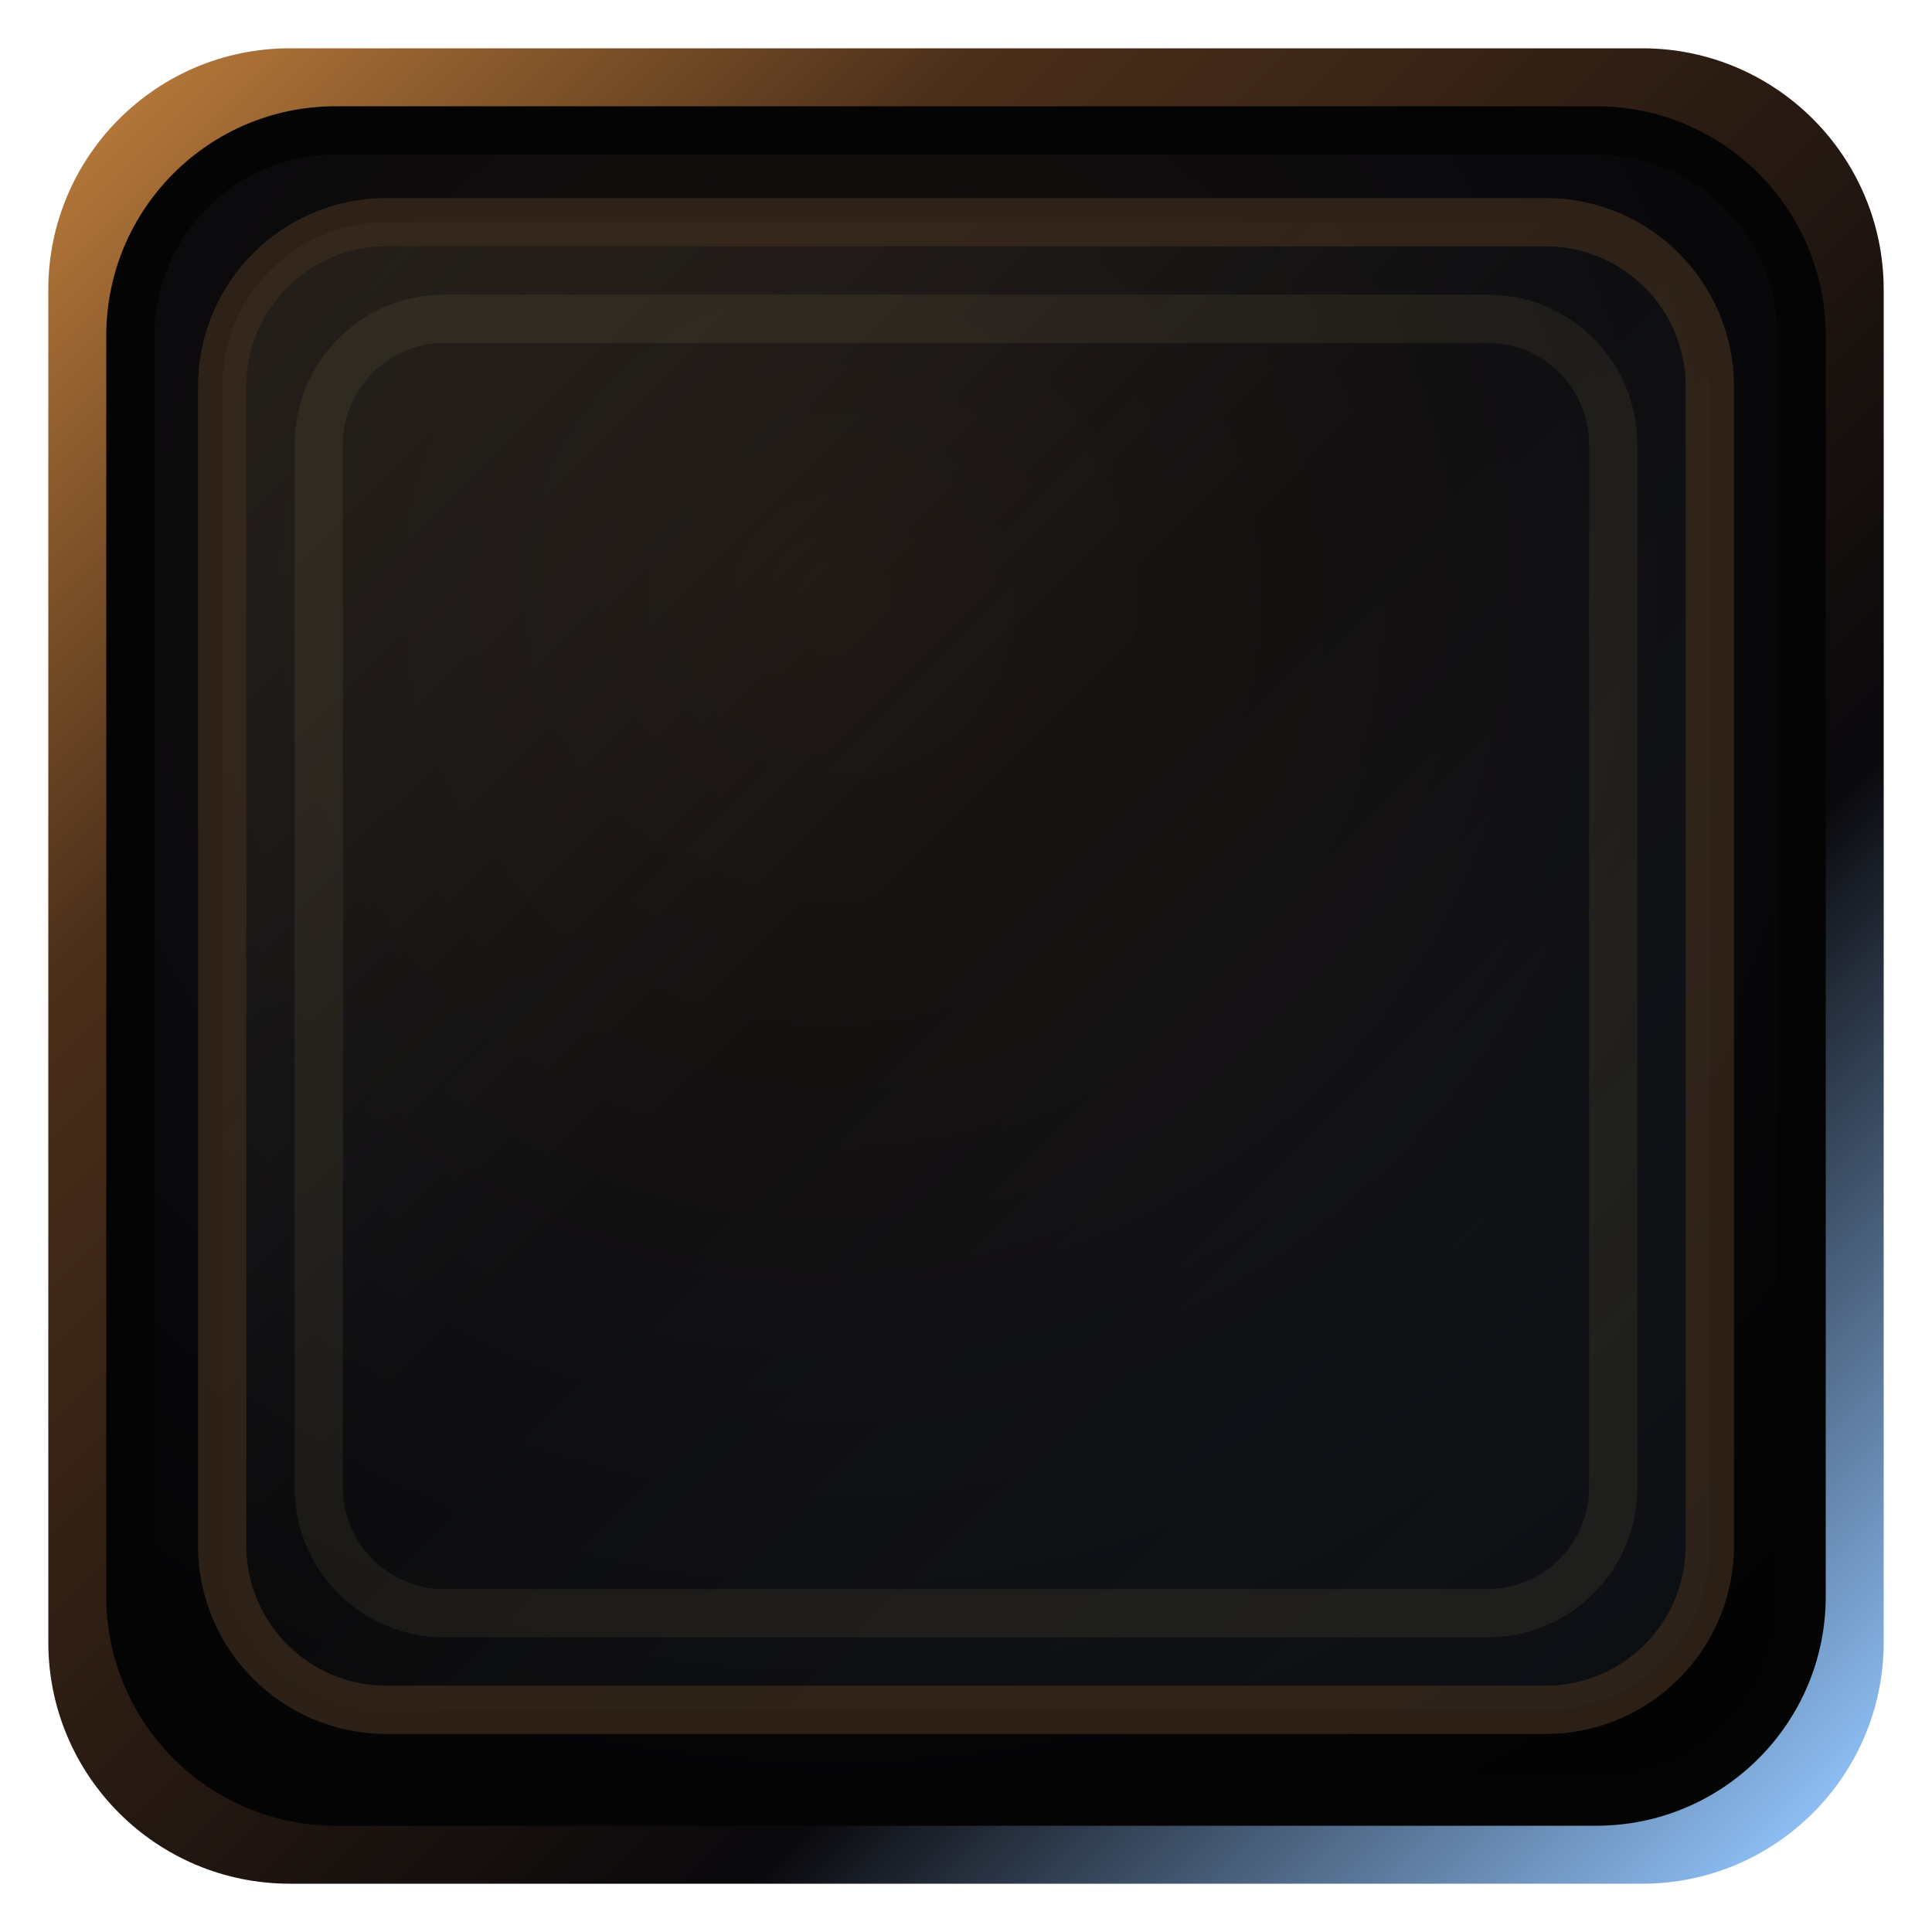
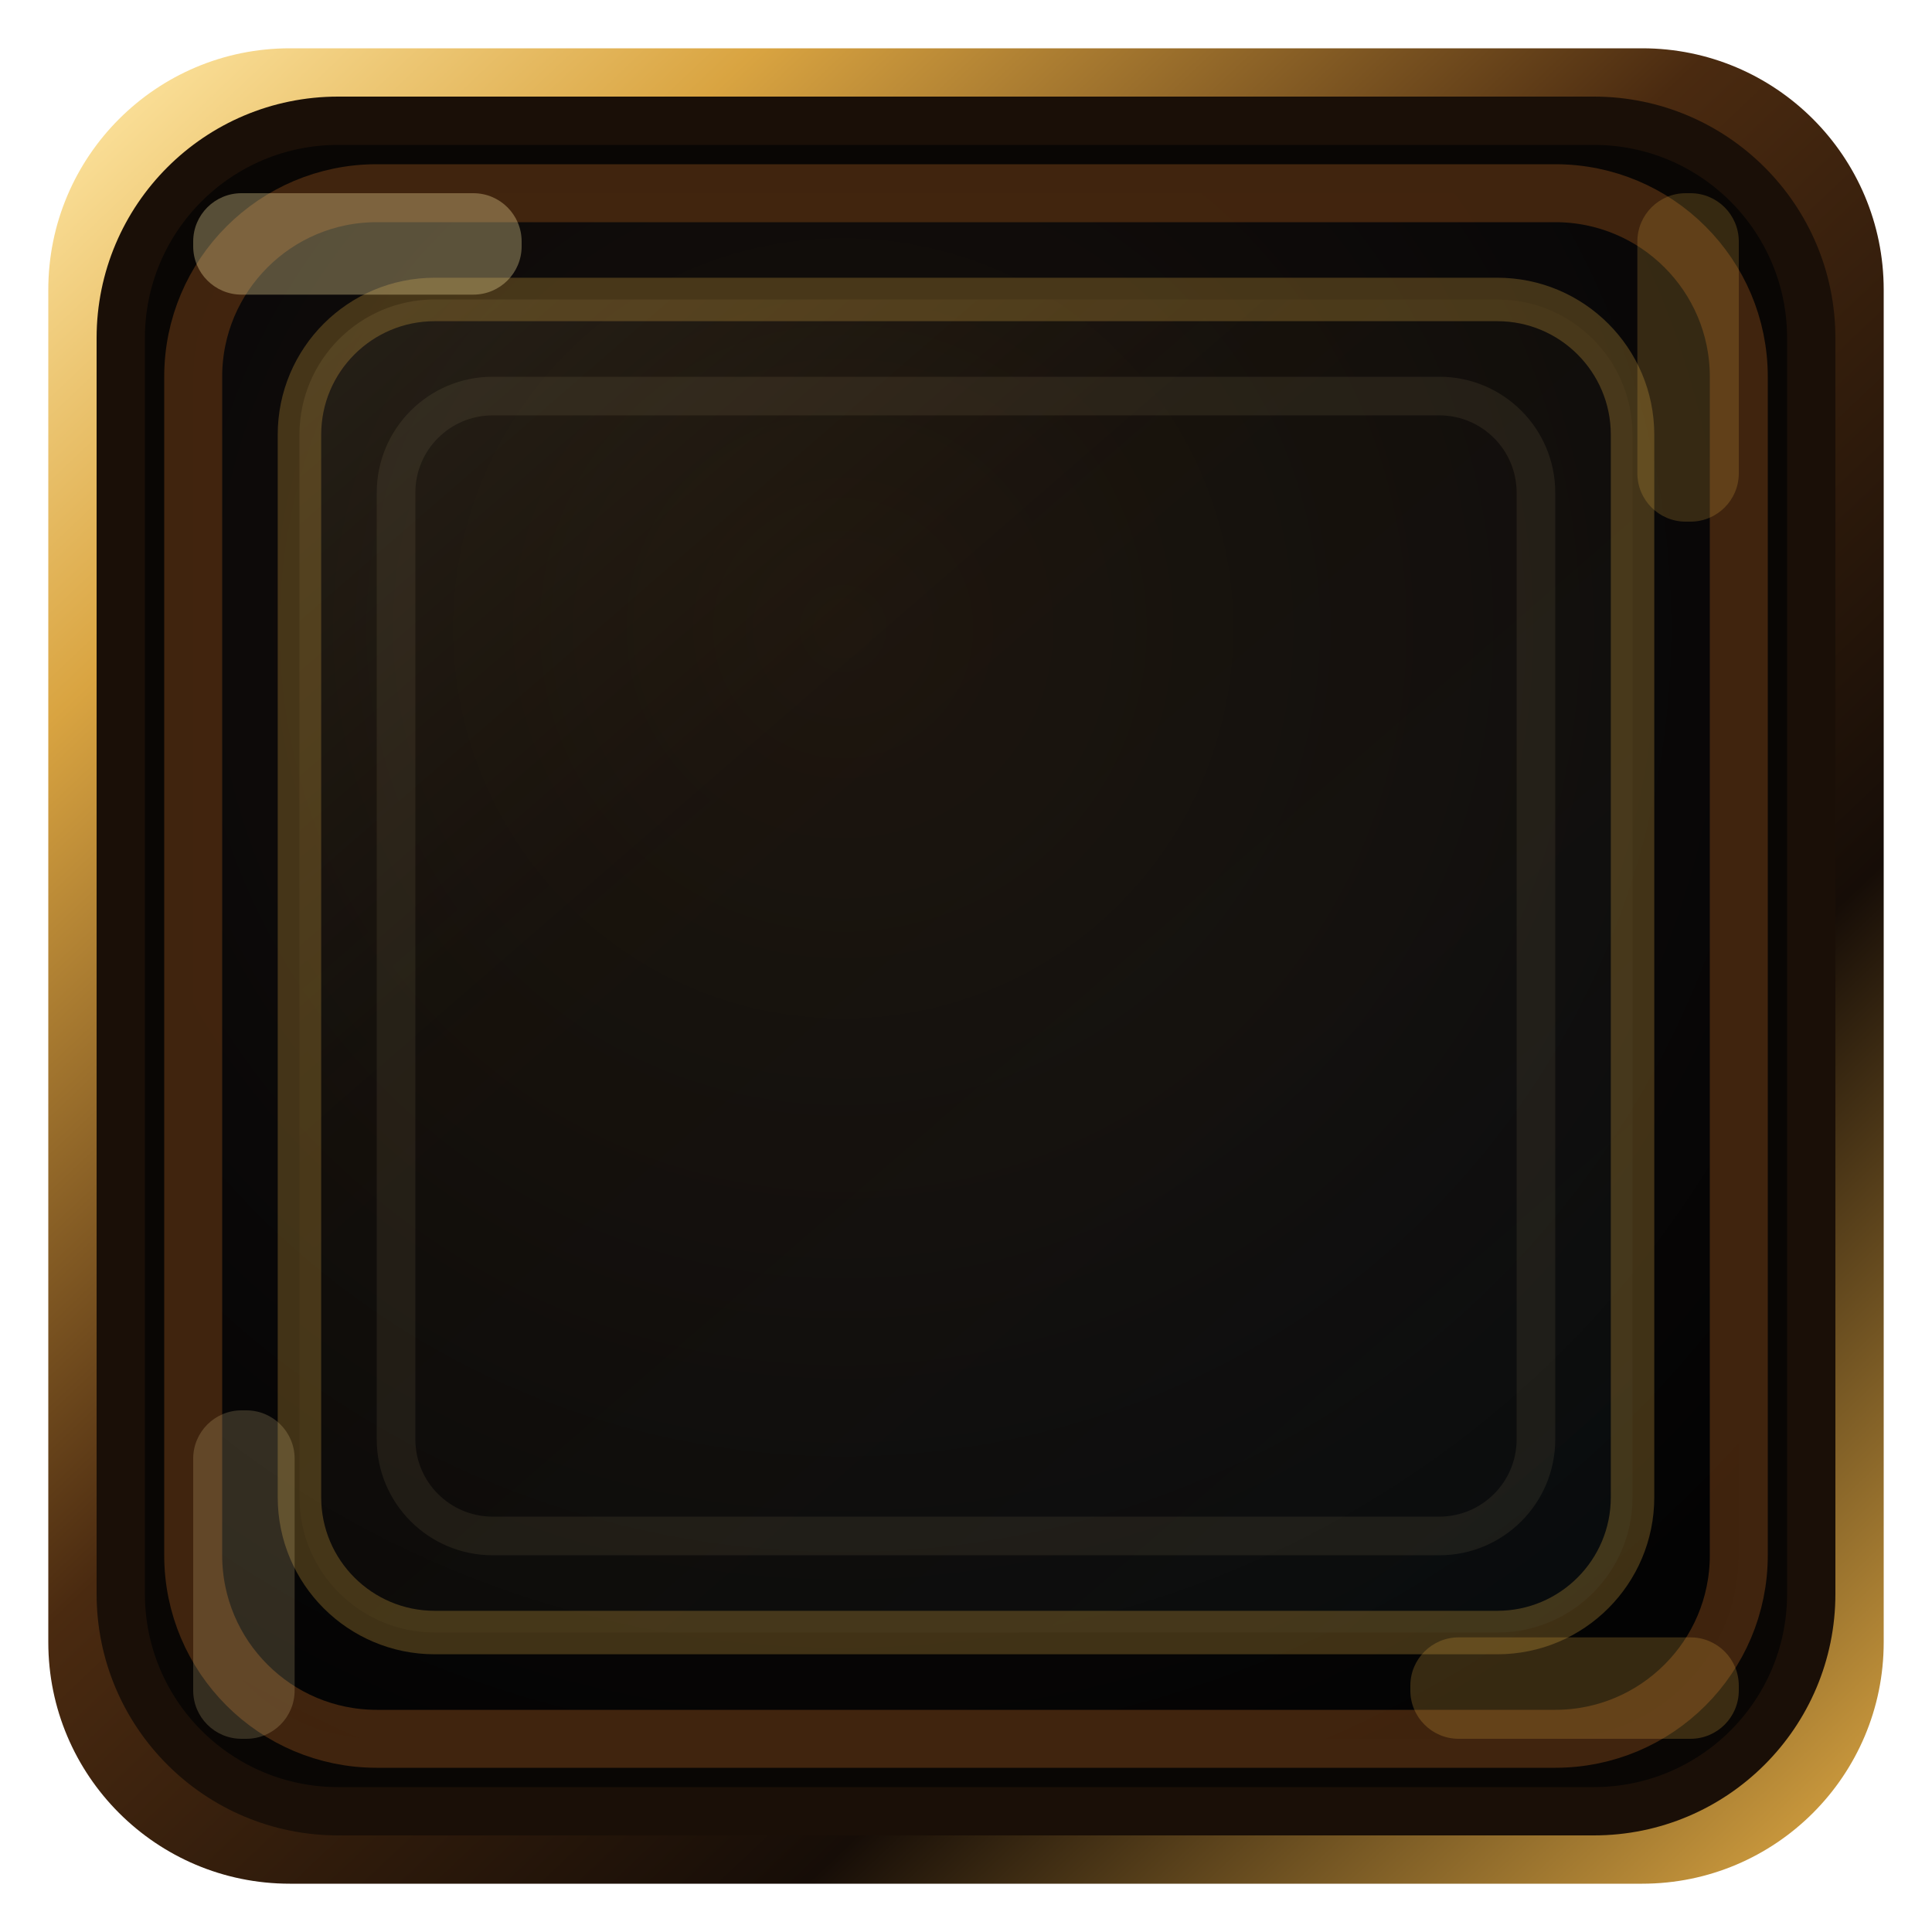
<svg xmlns="http://www.w3.org/2000/svg" width="40" height="40" viewBox="0 0 40 40" fill="none">
  <defs>
-     <linearGradient id="arcanaRim" x1="2" y1="2" x2="38" y2="38" gradientUnits="userSpaceOnUse">
-       <stop offset="0" stop-color="#B7793A" />
-       <stop offset="0.24" stop-color="#4B2F1A" />
-       <stop offset="0.7" stop-color="#09080B" />
-       <stop offset="1" stop-color="#93C5FD" />
+     <linearGradient id="outerGold" x1="2" y1="1" x2="38" y2="39" gradientUnits="userSpaceOnUse">
+       <stop offset="0" stop-color="#FFE7A3" />
+       <stop offset="0.18" stop-color="#D9A441" />
+       <stop offset="0.44" stop-color="#4A2A10" />
+       <stop offset="0.72" stop-color="#160D07" />
+       <stop offset="1" stop-color="#D9A441" />
    </linearGradient>
    <radialGradient id="arcanaCore" cx="0.42" cy="0.28" r="0.82">
-       <stop offset="0" stop-color="#16100D" />
-       <stop offset="0.62" stop-color="#09090C" />
+       <stop offset="0" stop-color="#17110C" />
+       <stop offset="0.62" stop-color="#0A0808" />
      <stop offset="1" stop-color="#030303" />
    </radialGradient>
-     <linearGradient id="arcanaGlaze" x1="6" y1="6" x2="34" y2="34" gradientUnits="userSpaceOnUse">
-       <stop offset="0" stop-color="#EBCB8B" stop-opacity="0.10" />
-       <stop offset="0.46" stop-color="#FFFFFF" stop-opacity="0.018" />
-       <stop offset="1" stop-color="#93C5FD" stop-opacity="0.06" />
+     <linearGradient id="goldPlate" x1="7" y1="5" x2="33" y2="35" gradientUnits="userSpaceOnUse">
+       <stop offset="0" stop-color="#FFE7A3" stop-opacity="0.10" />
+       <stop offset="0.36" stop-color="#D9A441" stop-opacity="0.035" />
+       <stop offset="1" stop-color="#7DD3FC" stop-opacity="0.04" />
    </linearGradient>
  </defs>
-   <rect x="1" y="1" width="38" height="38" rx="5" fill="url(#arcanaRim)" />
-   <rect x="2.7" y="2.7" width="34.6" height="34.6" rx="4.25" fill="url(#arcanaCore)" stroke="#050404" stroke-width="1" />
-   <rect x="4.6" y="4.6" width="30.8" height="30.8" rx="3.4" fill="url(#arcanaGlaze)" stroke="#3A2A1D" stroke-opacity="0.74" stroke-width="1" />
-   <rect x="6.6" y="6.6" width="26.8" height="26.8" rx="2.6" stroke="#EBCB8B" stroke-opacity="0.075" stroke-width="1" />
+   <rect x="1" y="1" width="38" height="38" rx="5" fill="url(#outerGold)" />
+   <rect x="2.5" y="2.5" width="35" height="35" rx="4.5" fill="#090604" stroke="#1A0F07" stroke-width="1" />
+   <rect x="4" y="4" width="32" height="32" rx="3.8" fill="url(#arcanaCore)" stroke="#4A2A10" stroke-opacity="0.85" stroke-width="1.2" />
+   <rect x="6.2" y="6.2" width="27.6" height="27.6" rx="2.8" fill="url(#goldPlate)" stroke="#D9A441" stroke-opacity="0.28" stroke-width="0.9" />
+   <rect x="8.2" y="8.2" width="23.6" height="23.6" rx="2" stroke="#FFE7A3" stroke-opacity="0.075" stroke-width="0.8" />
+   <rect x="4" y="4" width="6.8" height="2.1" rx="1" fill="#FFE7A3" fill-opacity="0.32" />
+   <rect x="29.2" y="33.9" width="6.8" height="2.1" rx="1" fill="#D9A441" fill-opacity="0.24" />
+   <rect x="33.9" y="4" width="2.1" height="6.8" rx="1" fill="#D9A441" fill-opacity="0.22" />
+   <rect x="4" y="29.2" width="2.1" height="6.8" rx="1" fill="#FFE7A3" fill-opacity="0.18" />
</svg>
